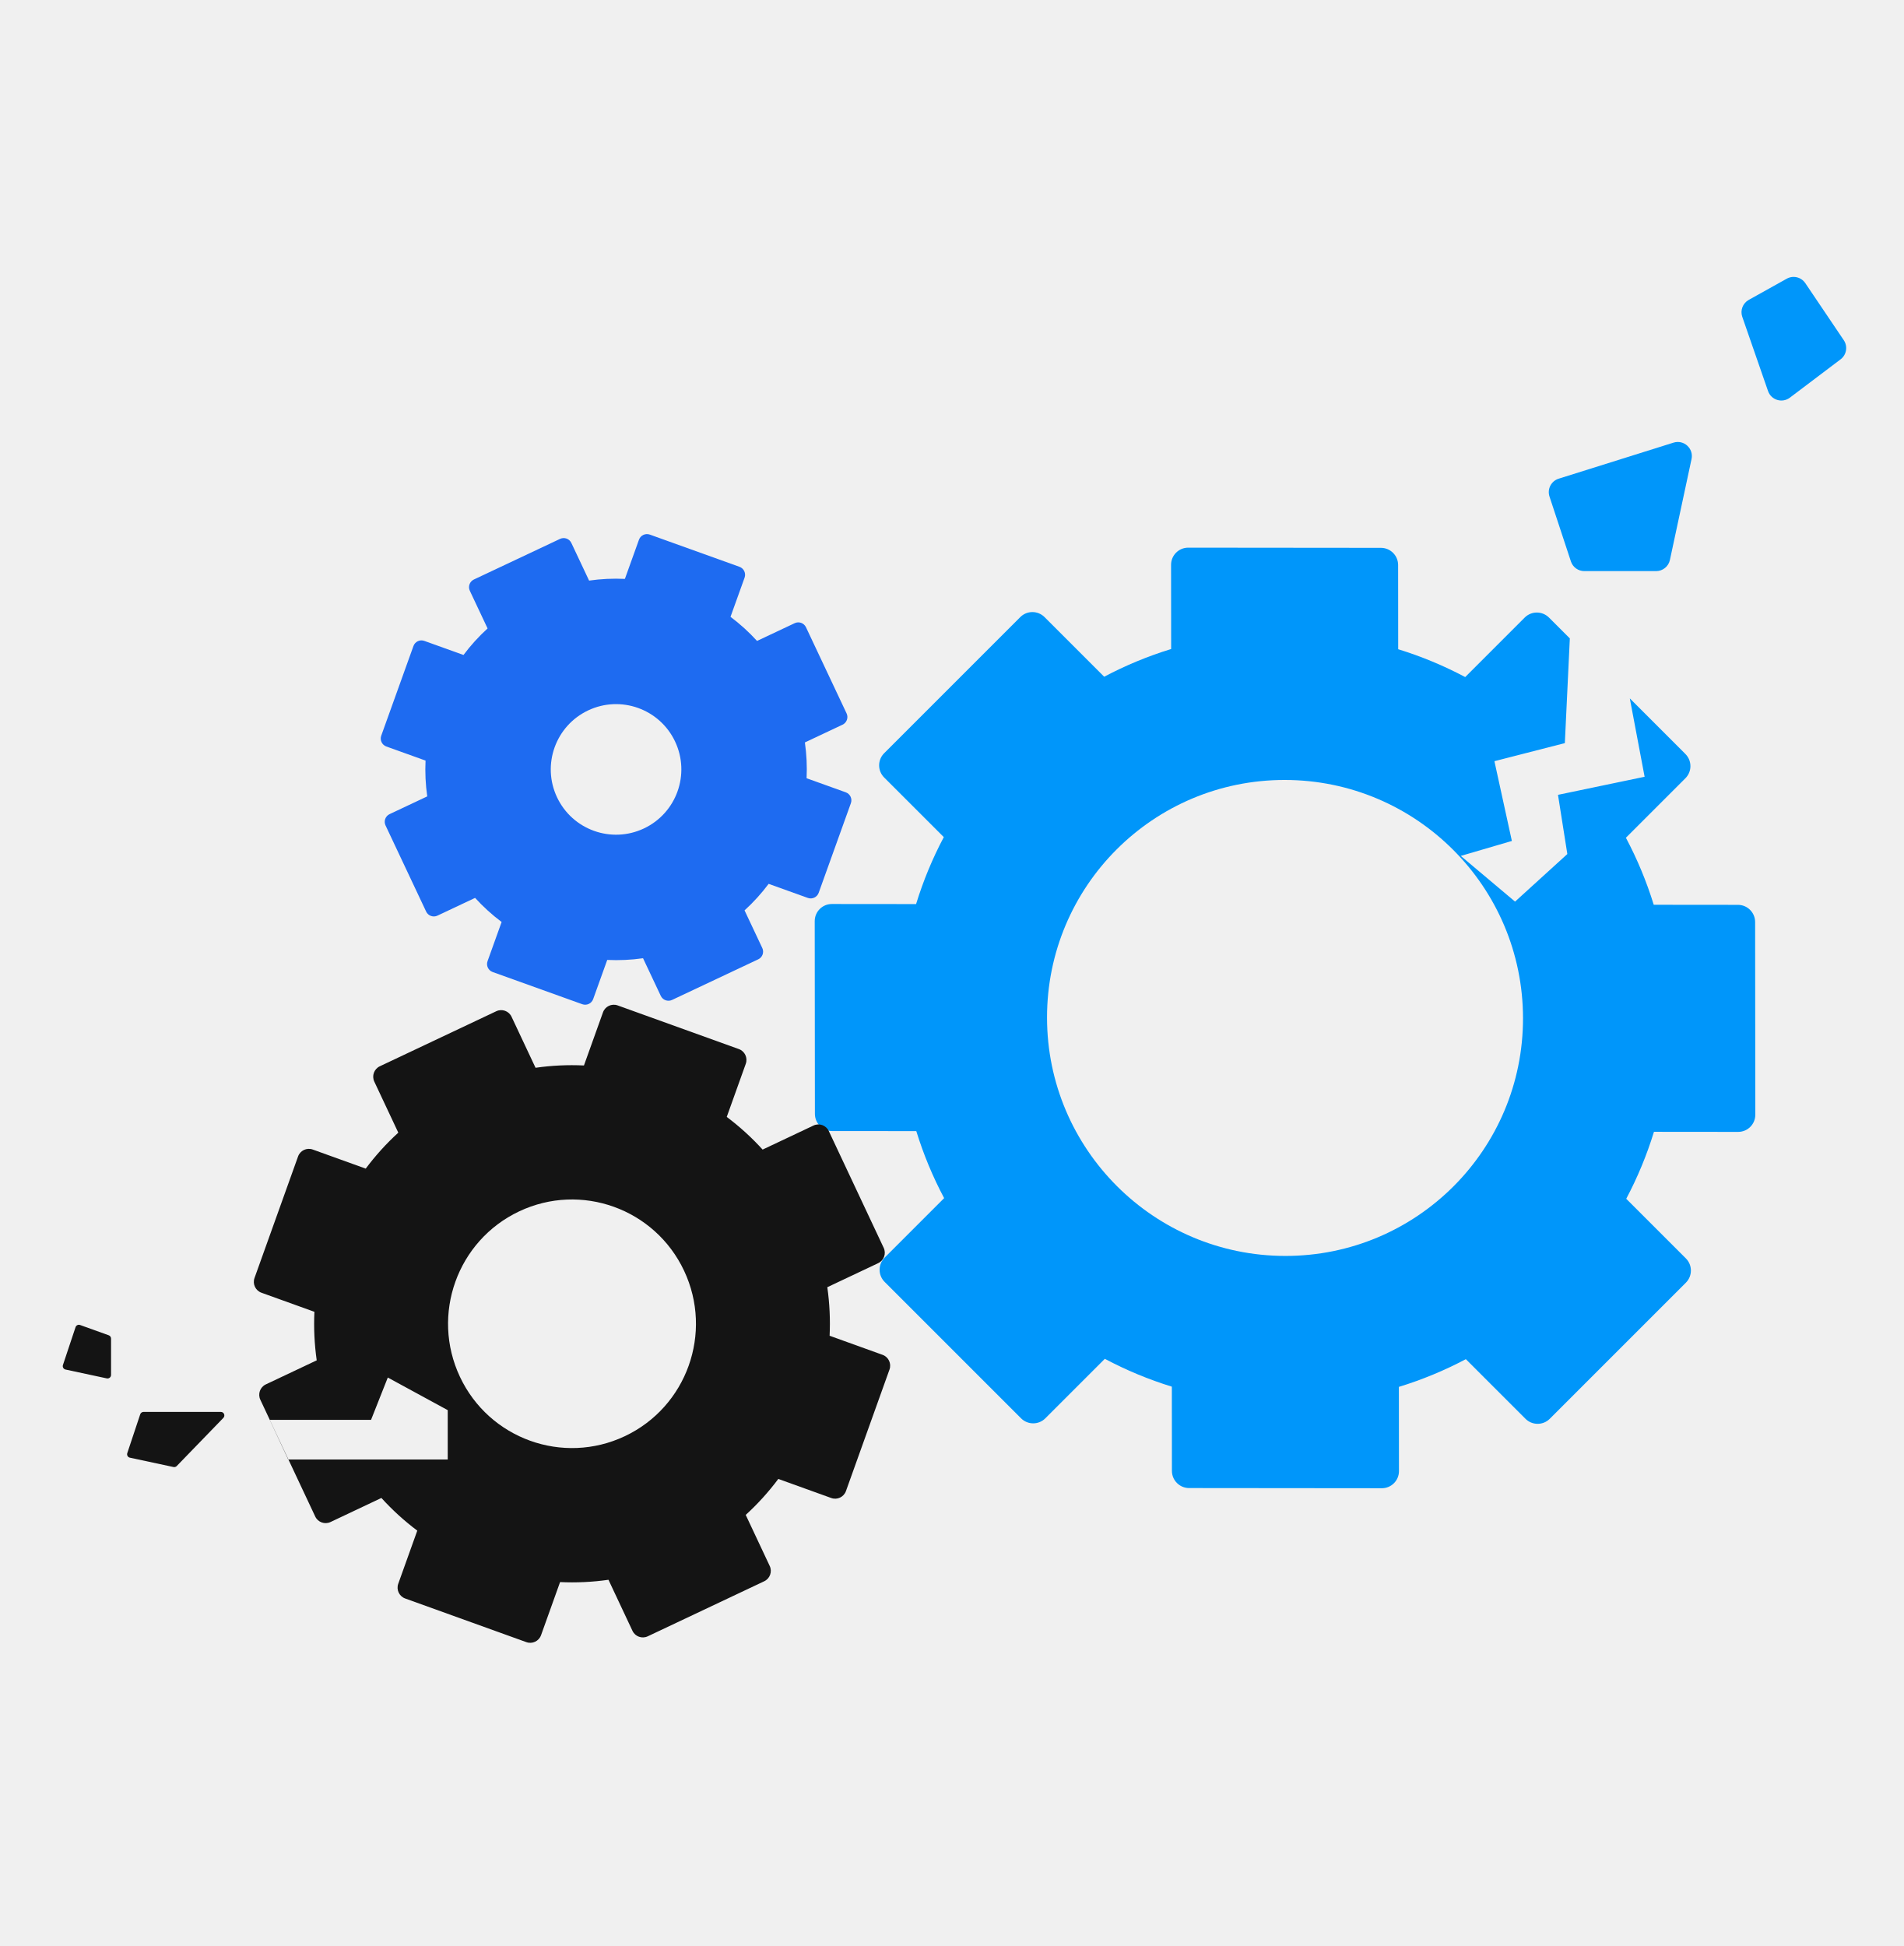
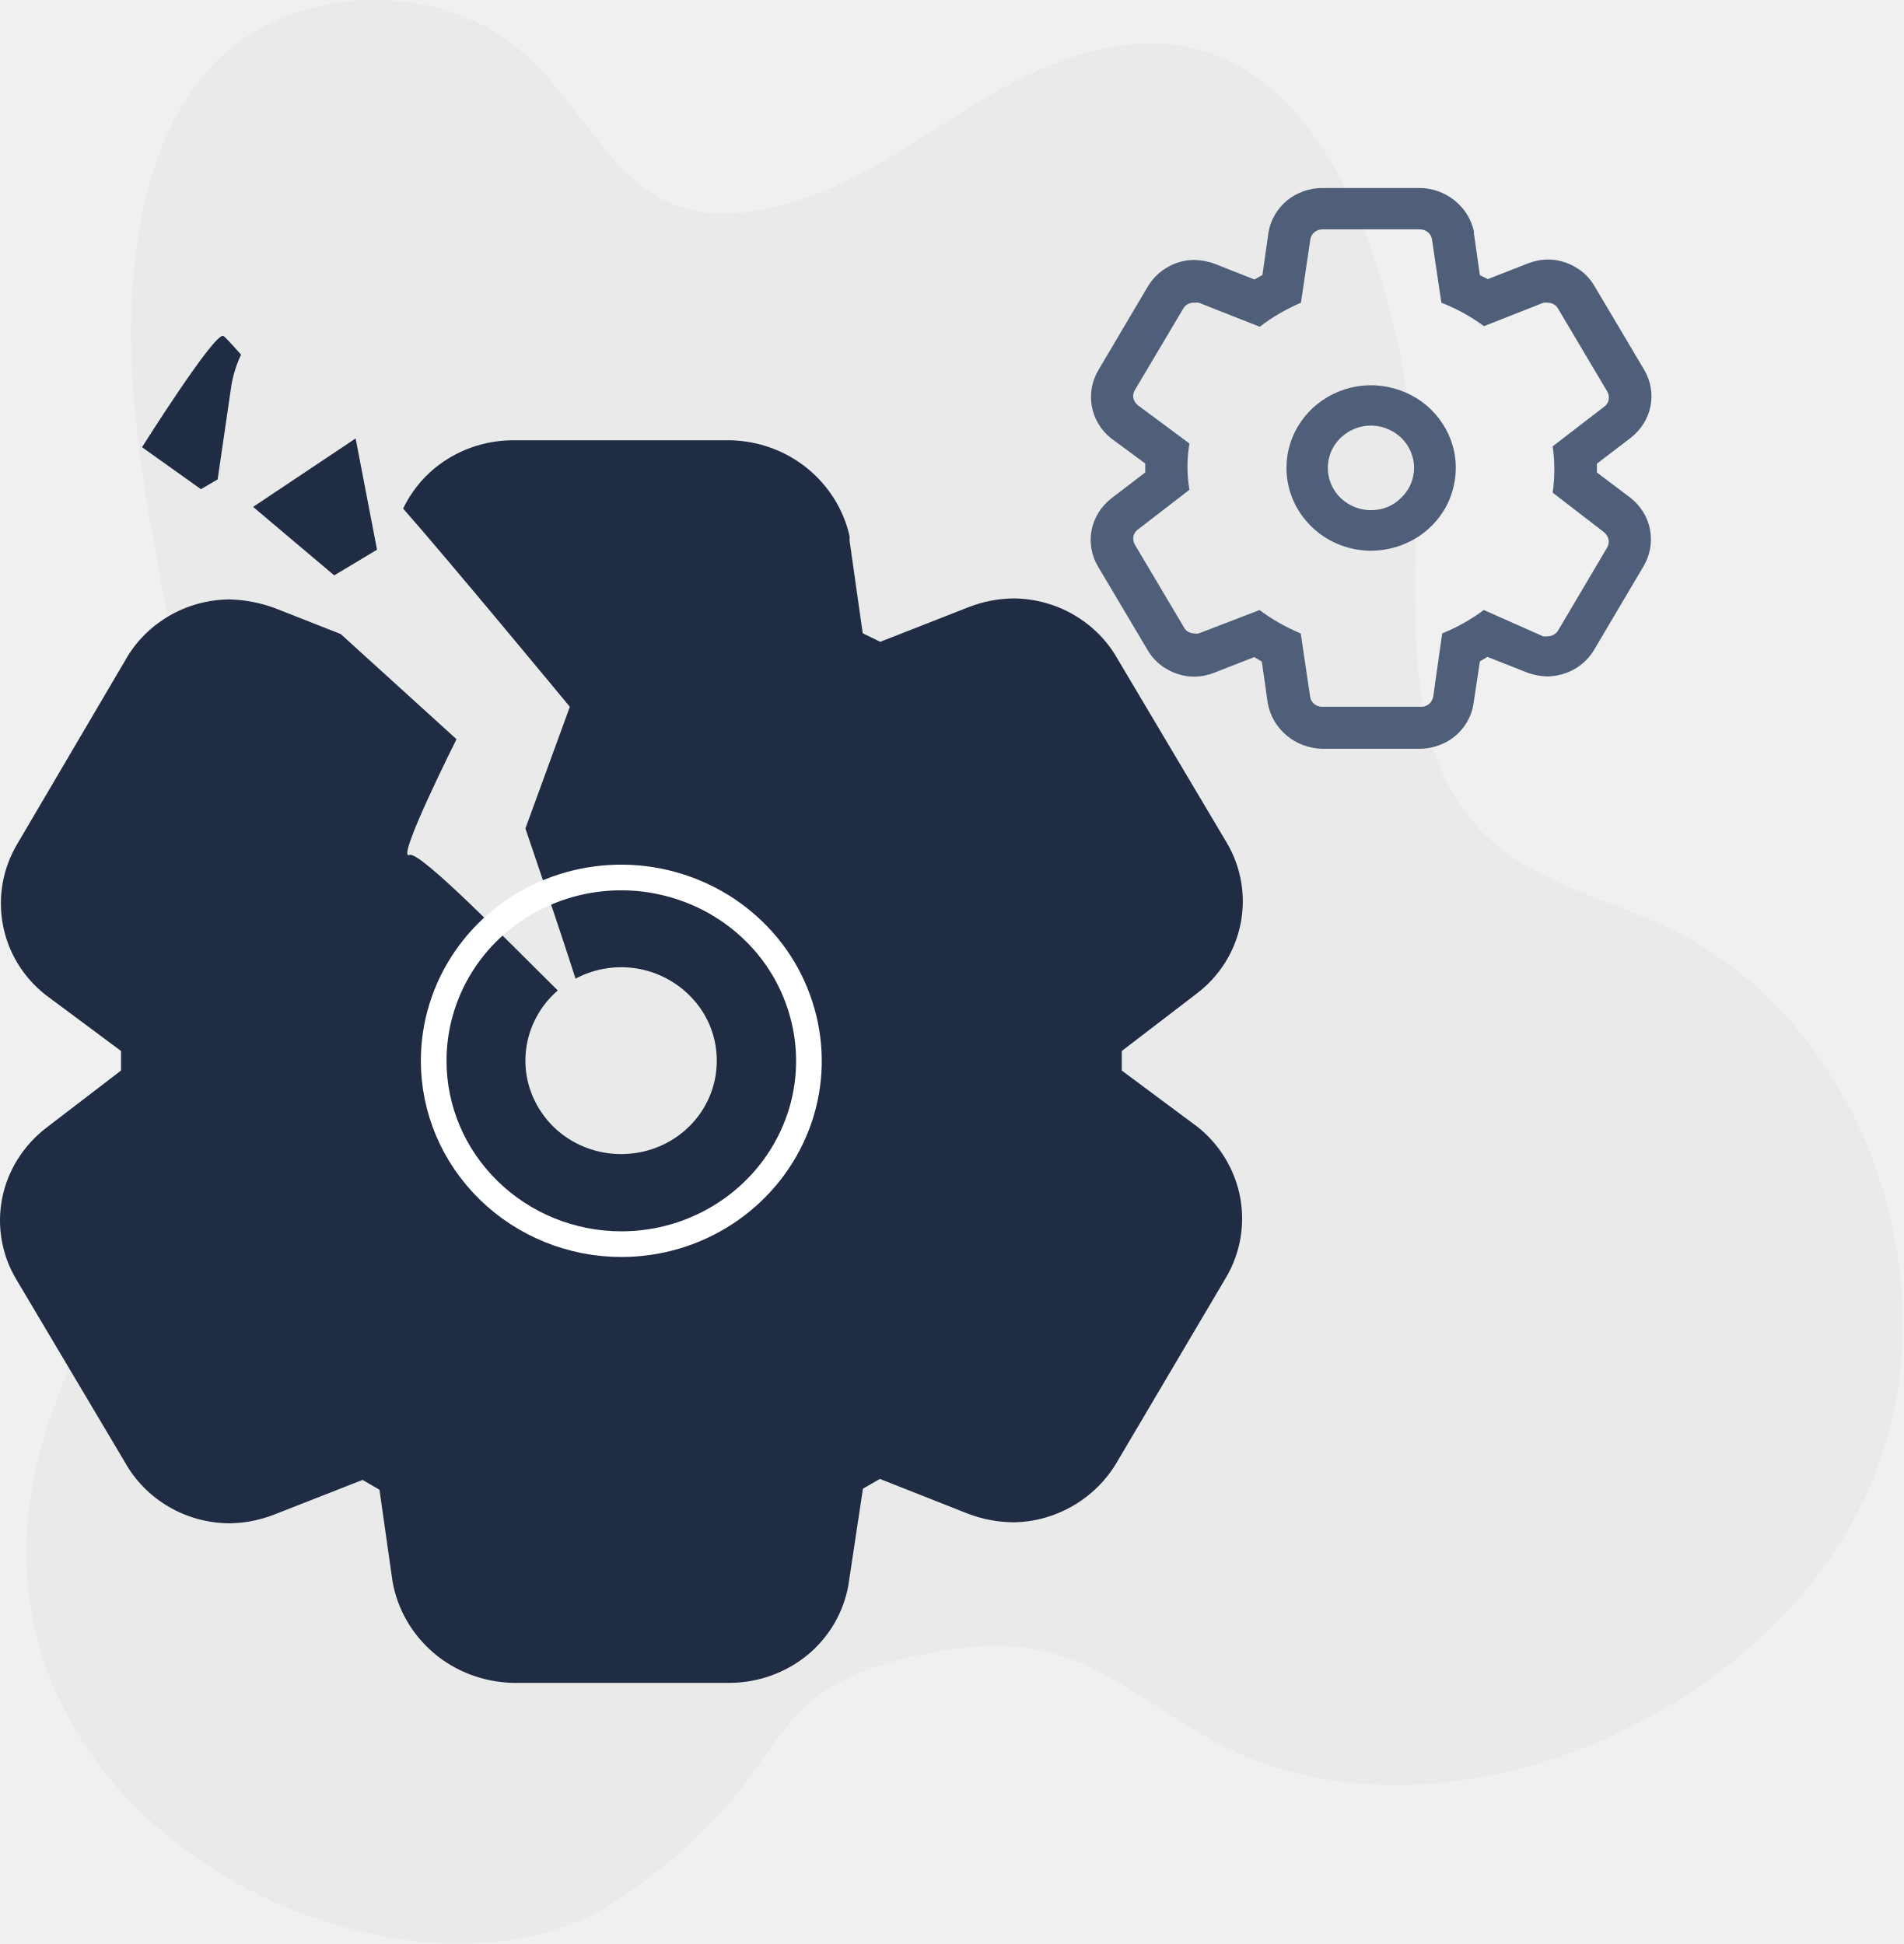
- <svg xmlns="http://www.w3.org/2000/svg" width="1080" height="1104" viewBox="0 0 1080 1104" fill="none">
-   <g clip-path="url(#clip0_196_25494)">
-     <path fill-rule="evenodd" clip-rule="evenodd" d="M241.757 517.155L218.717 468.276C217.584 465.871 218.614 463.003 221.019 461.87L242.38 451.801C241.409 445.021 241.098 438.222 241.416 431.492L219.187 423.506C216.685 422.607 215.386 419.85 216.285 417.349L234.556 366.494C235.455 363.992 238.212 362.693 240.713 363.591L262.942 371.578C266.98 366.185 271.547 361.138 276.611 356.526L266.543 335.167C265.409 332.762 266.44 329.894 268.844 328.761L317.724 305.721C320.128 304.587 322.996 305.618 324.13 308.022L334.198 329.381C340.978 328.41 347.777 328.099 354.507 328.417L362.494 306.187C363.393 303.685 366.15 302.386 368.651 303.285L419.506 321.556C422.008 322.455 423.307 325.211 422.409 327.713L414.422 349.942C419.816 353.981 424.862 358.547 429.474 363.611L450.831 353.544C453.236 352.411 456.104 353.441 457.237 355.846L480.277 404.725C481.411 407.13 480.38 409.998 477.976 411.131L456.62 421.198C457.591 427.979 457.902 434.778 457.584 441.509L479.813 449.496C482.315 450.395 483.614 453.151 482.715 455.653L464.444 506.508C463.545 509.009 460.788 510.309 458.287 509.41L436.058 501.424C432.02 506.818 427.452 511.864 422.388 516.477L432.455 537.835C433.589 540.24 432.558 543.107 430.154 544.241L381.274 567.281C378.87 568.414 376.002 567.384 374.868 564.98L364.801 543.621C358.02 544.592 351.221 544.903 344.49 544.585L336.504 566.813C335.605 569.315 332.849 570.614 330.347 569.715L279.492 551.444C276.99 550.545 275.691 547.788 276.59 545.287L284.576 523.058C279.182 519.02 274.136 514.453 269.523 509.388L248.163 519.457C245.759 520.59 242.891 519.56 241.757 517.155ZM365.288 470.002C383.789 461.281 391.717 439.213 382.997 420.712C374.276 402.211 352.208 394.282 333.707 403.003C315.206 411.724 307.277 433.792 315.998 452.293C324.719 470.794 346.787 478.722 365.288 470.002Z" fill="#1E6BF1" />
-     <path fill-rule="evenodd" clip-rule="evenodd" d="M462.198 522.583L462.301 631.913C462.306 637.291 466.67 641.655 472.048 641.66L519.822 641.704C523.907 654.955 529.214 667.671 535.613 679.72L501.853 713.48C498.054 717.279 498.06 723.445 501.866 727.251L579.246 804.632C583.053 808.438 589.218 808.444 593.018 804.644L626.777 770.886C638.826 777.285 651.543 782.593 664.794 786.678L664.839 834.452C664.844 839.83 669.208 844.194 674.586 844.199L783.916 844.301C789.294 844.306 793.65 839.951 793.644 834.573L793.6 786.799C806.842 782.739 819.548 777.455 831.585 771.079L865.409 804.903C869.215 808.71 875.381 808.715 879.18 804.916L956.416 727.681C960.215 723.881 960.209 717.716 956.403 713.909L922.579 680.086C928.956 668.048 934.24 655.341 938.301 642.097L986.072 642.141C991.45 642.146 995.806 637.791 995.801 632.413L995.698 523.083C995.693 517.705 991.329 513.341 985.951 513.336L938.179 513.291C934.094 500.04 928.786 487.324 922.387 475.275L956.147 441.515C959.946 437.716 959.941 431.55 956.134 427.744L924.602 396.211L933.002 440.674L883.858 450.927L889.162 484.515L859.502 511.499L828.704 485.575L857.695 477.09L847.796 431.835L887.747 421.582L890.576 362.185L878.754 350.363C874.948 346.557 868.782 346.551 864.983 350.35L831.222 384.111C819.173 377.713 806.457 372.406 793.207 368.321L793.163 320.548C793.158 315.17 788.794 310.806 783.416 310.801L674.086 310.699C668.708 310.694 664.352 315.05 664.357 320.428L664.402 368.2C651.159 372.261 638.452 377.545 626.415 383.921L592.592 350.099C588.786 346.292 582.62 346.286 578.821 350.086L501.585 427.321C497.786 431.12 497.792 437.286 501.598 441.092L535.421 474.915C529.046 486.952 523.762 499.657 519.702 512.899L471.927 512.854C466.549 512.849 462.193 517.205 462.198 522.583ZM864.016 577.624C863.946 503.057 803.441 442.552 728.874 442.482C654.307 442.412 593.916 502.804 593.986 577.371C594.055 651.938 654.561 712.443 729.127 712.513C803.694 712.583 864.086 652.191 864.016 577.624Z" fill="#0096FA" />
-     <path d="M891.187 318.507L879.044 281.708C877.645 277.469 879.986 272.906 884.244 271.569L949.406 251.111C955.253 249.275 960.908 254.427 959.624 260.42L947.355 317.676C946.565 321.365 943.305 324 939.533 324H898.784C895.332 324 892.269 321.785 891.187 318.507Z" fill="#0096FA" />
-     <path d="M1003.02 221.845L988.408 179.75C987.135 176.082 988.679 172.03 992.07 170.14L1013.63 158.116C1017.26 156.092 1021.84 157.185 1024.16 160.63L1045.99 193.001C1048.37 196.525 1047.57 201.294 1044.18 203.857L1015.4 225.605C1011.06 228.879 1004.8 226.976 1003.02 221.845Z" fill="#0096FA" />
-     <path fill-rule="evenodd" clip-rule="evenodd" d="M163.628 828L178.835 860.352C180.368 863.612 184.245 865.009 187.496 863.473L216.375 849.822C222.611 856.689 229.435 862.881 236.727 868.356L225.929 898.494C224.714 901.886 226.471 905.623 229.853 906.842L298.612 931.614C301.995 932.832 305.722 931.071 306.937 927.679L317.735 897.542C326.835 897.973 336.027 897.551 345.194 896.235L358.806 925.193C360.338 928.453 364.216 929.85 367.467 928.313L433.555 897.075C436.806 895.538 438.199 891.65 436.667 888.39L423.056 859.434C429.903 853.18 436.078 846.338 441.539 839.025L471.586 849.85C474.969 851.069 478.696 849.307 479.911 845.915L504.615 776.966C505.83 773.574 504.073 769.837 500.691 768.618L470.644 757.793C471.074 748.667 470.653 739.448 469.34 730.253L498.217 716.604C501.468 715.068 502.861 711.179 501.329 707.919L470.177 641.648C468.644 638.388 464.767 636.991 461.516 638.527L432.638 652.177C426.402 645.311 419.579 639.12 412.287 633.645L423.085 603.506C424.3 600.114 422.543 596.377 419.161 595.158L350.402 570.386C347.02 569.168 343.293 570.929 342.077 574.321L331.279 604.46C322.178 604.029 312.985 604.451 303.817 605.768L290.204 576.809C288.672 573.549 284.794 572.152 281.543 573.688L215.455 604.926C212.204 606.463 210.811 610.351 212.343 613.611L225.956 642.572C219.11 648.825 212.935 655.667 207.476 662.979L177.414 652.149C174.031 650.93 170.304 652.692 169.089 656.083L144.385 725.033C143.17 728.425 144.927 732.162 148.309 733.381L178.372 744.212C177.942 753.336 178.363 762.553 179.675 771.745L150.795 785.396C147.544 786.932 146.151 790.821 147.683 794.081L153.051 805.5H153L163.5 828H163.628ZM163.628 828H206H254V800L220 781.5L210.5 805.5H153.051L163.628 828ZM388.099 720.94C371.544 685.72 329.65 670.627 294.527 687.228C259.405 703.83 244.353 745.839 260.909 781.059C277.464 816.279 319.358 831.373 354.48 814.771C389.603 798.17 404.655 756.16 388.099 720.94Z" fill="#141414" />
-     <path d="M81.442 801H125.28C127.046 801 127.945 803.122 126.716 804.391L100.271 831.703C99.792 832.199 99.09 832.412 98.416 832.268L73.685 826.968C72.519 826.718 71.83 825.511 72.207 824.38L79.544 802.368C79.816 801.551 80.581 801 81.442 801Z" fill="#141414" />
-     <path d="M45.426 751.691L61.676 757.525C62.47 757.81 63 758.563 63 759.407V780.026C63 781.299 61.826 782.248 60.581 781.982L37.185 776.968C36.019 776.718 35.33 775.511 35.707 774.38L42.853 752.941C43.208 751.876 44.37 751.312 45.426 751.691Z" fill="#141414" />
+ <svg xmlns="http://www.w3.org/2000/svg" width="934" height="954" viewBox="0 0 934 954" fill="none">
+   <g clip-path="url(#clip0_14045_10969)">
+     <g style="mix-blend-mode:luminosity" opacity="0.16">
+       <path d="M104.68 31.459C83.38 54.059 72.68 84.759 67.88 115.459C46.88 249.459 127.78 387.959 91.18 518.959C74.38 579.059 46.38 634.859 25.38 693.759C-44.22 887.759 195.88 1004.06 302.58 932.659C402.08 866.059 360.08 826.459 466.48 809.459C547.78 796.459 565.78 857.459 646.68 872.559C751.38 892.259 877.98 825.359 918.58 726.859C959.18 628.359 914.28 500.959 818.08 455.059C787.78 440.659 752.88 433.259 728.88 409.959C686.38 368.959 695.58 300.559 694.28 241.459C693.48 199.859 685.88 158.759 671.78 119.659C656.98 78.159 630.58 35.859 587.98 24.259C551.48 14.459 512.98 30.259 480.68 49.659C448.48 69.059 417.28 93.059 380.48 101.359C307.68 118.559 298.88 64.659 257.68 26.859C216.58 -10.841 142.58 -8.441 104.68 31.459Z" fill="#B9CBD3" />
+     </g>
+     <path d="M696.68 112.559C698.08 112.559 699.48 113.059 700.58 113.959C701.68 114.859 702.38 116.159 702.58 117.559L707.18 148.559C714.68 151.459 721.68 155.359 728.08 160.059L757.28 148.559C757.98 148.459 758.68 148.459 759.38 148.559C760.38 148.559 761.48 148.859 762.38 149.359C763.28 149.859 763.98 150.659 764.48 151.559L788.58 192.159C789.28 193.359 789.48 194.759 789.28 196.159C788.98 197.559 788.18 198.759 787.08 199.559L761.78 219.059C762.88 226.559 762.88 234.259 761.78 241.759L787.08 261.259C788.18 262.159 788.88 263.359 789.18 264.759C789.48 266.159 789.18 267.559 788.48 268.759L764.48 309.359C763.98 310.259 763.18 310.959 762.28 311.459C761.38 311.959 760.38 312.259 759.28 312.259C758.58 312.359 757.78 312.359 757.08 312.259L727.98 299.359C721.68 304.059 714.88 307.859 707.58 310.859L703.18 341.859C702.98 343.259 702.18 344.459 701.18 345.459C700.08 346.359 698.68 346.859 697.28 346.859H648.68C647.28 346.859 645.88 346.359 644.78 345.459C643.68 344.559 642.98 343.259 642.78 341.859L638.18 310.859C630.98 307.859 624.18 304.059 617.98 299.359L588.08 310.859C587.38 310.959 586.68 310.959 585.98 310.859C584.98 310.859 583.88 310.559 582.98 310.059C582.08 309.559 581.38 308.759 580.88 307.859L556.78 267.259C556.08 266.059 555.88 264.659 556.08 263.259C556.38 261.859 557.18 260.659 558.28 259.859L583.58 240.359C582.28 232.859 582.28 225.159 583.58 217.659L558.28 198.859C557.18 197.959 556.38 196.759 556.08 195.459C555.78 194.059 556.08 192.659 556.78 191.459L580.88 150.859C581.48 150.059 582.28 149.459 583.18 149.059C584.08 148.659 585.08 148.459 586.08 148.559C586.78 148.459 587.48 148.459 588.18 148.559L618.08 160.359C624.28 155.559 631.08 151.659 638.28 148.559L642.88 117.559C643.08 116.159 643.78 114.859 644.88 113.959C645.98 113.059 647.38 112.559 648.78 112.559H696.68ZM672.68 270.259C680.88 270.259 688.88 267.859 695.78 263.459C702.58 258.959 707.98 252.659 711.08 245.259C714.18 237.859 715.08 229.659 713.48 221.759C711.88 213.859 707.88 206.659 702.08 200.959C696.28 195.259 688.88 191.459 680.78 189.859C672.68 188.259 664.38 189.059 656.78 192.159C649.18 195.259 642.68 200.459 638.18 207.059C633.58 213.759 631.18 221.559 631.18 229.659C631.18 240.459 635.58 250.759 643.38 258.359C651.08 265.959 661.68 270.259 672.68 270.259ZM696.68 92.259H648.78C642.48 92.259 636.28 94.459 631.48 98.359C626.68 102.359 623.38 107.859 622.38 113.959L619.38 134.959L615.48 137.159L595.98 129.459C592.78 128.259 589.38 127.659 585.98 127.559C581.28 127.559 576.58 128.859 572.58 131.259C568.48 133.659 565.18 137.059 562.88 141.059L538.88 181.659C535.68 187.059 534.58 193.359 535.68 199.459C536.78 205.559 540.18 211.159 545.08 215.059L561.88 227.459C561.88 228.159 561.88 229.659 561.88 229.659C561.88 229.659 561.88 231.159 561.88 231.859L545.28 244.559C540.28 248.459 536.78 253.959 535.58 260.059C534.38 266.159 535.48 272.559 538.68 277.959L562.78 318.559C565.08 322.659 568.38 326.059 572.48 328.359C576.58 330.759 581.18 332.059 585.88 332.059C589.28 332.059 592.58 331.359 595.68 330.159L615.38 322.459L619.08 324.659L621.98 344.959C623.08 351.159 626.28 356.759 631.18 360.859C635.98 364.959 642.18 367.259 648.58 367.459H696.48C702.78 367.459 708.98 365.259 713.78 361.359C718.58 357.359 721.88 351.859 722.88 345.759L726.08 324.559L729.78 322.359L749.28 330.059C752.48 331.259 755.88 331.859 759.28 331.959C763.98 331.859 768.68 330.559 772.68 328.259C776.78 325.859 780.08 322.459 782.38 318.459L806.38 277.859C809.58 272.459 810.68 266.159 809.58 260.059C808.48 253.959 805.08 248.359 800.18 244.459L783.48 231.859V227.559L800.08 214.859C805.08 210.959 808.58 205.459 809.78 199.359C810.98 193.259 809.88 186.859 806.68 181.459L782.58 140.859C780.28 136.759 776.98 133.359 772.88 131.059C768.78 128.659 764.18 127.359 759.48 127.359C756.08 127.359 752.78 128.059 749.68 129.259L729.98 136.959L726.08 135.059L723.18 114.759C723.08 114.359 723.08 114.059 723.18 113.659C721.88 107.659 718.58 102.359 713.78 98.459C708.98 94.559 702.98 92.359 696.78 92.259H696.68ZM672.68 250.359C668.48 250.359 664.38 249.159 660.88 246.859C657.38 244.559 654.68 241.359 653.08 237.559C651.48 233.759 651.08 229.659 651.88 225.559C652.68 221.559 654.68 217.859 657.68 214.959C660.68 212.059 664.38 210.059 668.48 209.259C672.58 208.459 676.88 208.859 680.68 210.459C684.58 212.059 687.88 214.659 690.18 218.059C692.48 221.459 693.78 225.459 693.78 229.559C693.78 235.059 691.58 240.359 687.58 244.159C683.68 248.259 678.28 250.359 672.68 250.359Z" fill="#505F79" />
+     <path d="M587.48 552.96L550.38 525.36V515.76L587.18 487.56C598.38 479.06 605.98 466.86 608.68 453.26C611.38 439.66 608.98 425.56 601.88 413.56L548.48 323.66C543.48 314.66 536.08 307.16 527.08 301.86C518.08 296.56 507.78 293.76 497.28 293.66C489.78 293.76 482.48 295.16 475.48 297.86L431.88 314.96L423.28 310.76L416.88 265.76C416.78 264.96 416.78 264.16 416.88 263.36C413.98 250.16 406.58 238.36 395.98 229.76C385.38 221.16 372.08 216.36 358.28 216.06H357.98H251.78C237.78 216.06 224.18 220.86 213.38 229.66C206.68 235.16 201.48 241.96 197.78 249.56C220.58 275.46 279.58 346.86 279.58 346.86L257.78 406.56C257.78 406.56 273.78 453.46 282.38 480.26C286.48 478.06 290.98 476.46 295.58 475.56C304.68 473.76 314.08 474.66 322.68 478.16C331.28 481.66 338.58 487.56 343.78 495.06C348.98 502.56 351.68 511.46 351.68 520.56C351.68 532.76 346.78 544.36 337.98 552.96C329.18 561.56 317.28 566.36 304.78 566.36C295.48 566.36 286.38 563.66 278.68 558.66C270.98 553.66 264.98 546.46 261.38 538.06C257.78 529.66 256.88 520.46 258.68 511.56C260.48 502.66 264.98 494.46 271.48 488.06C272.18 487.36 272.98 486.66 273.68 486.06C250.48 463.26 205.98 417.36 200.88 419.56C193.88 422.66 223.98 362.76 223.98 362.76L167.18 311.16L134.68 298.36C127.58 295.76 120.18 294.36 112.58 294.16C102.08 294.26 91.78 297.06 82.78 302.36C73.78 307.66 66.38 315.16 61.38 324.16L8.48 414.16C1.38 426.06 -1.12 440.06 1.38 453.66C3.88 467.26 11.28 479.46 22.28 488.16L59.38 515.76C59.38 517.26 59.38 520.56 59.38 520.56C59.38 520.56 59.38 523.86 59.38 525.36L22.58 553.56C11.48 562.16 3.78 574.36 1.08 587.96C-1.62 601.56 0.78 615.66 7.88 627.66L61.28 717.56C66.28 726.56 73.68 734.06 82.68 739.36C91.68 744.66 101.98 747.46 112.48 747.56C119.98 747.46 127.28 746.06 134.28 743.36L177.88 726.26L186.18 731.06L192.58 776.06C194.98 789.76 202.18 802.16 212.88 811.26C223.58 820.359 237.28 825.46 251.48 825.86H357.68C371.68 825.86 385.28 821.06 396.08 812.26C406.78 803.46 413.98 791.16 416.28 777.66L423.38 730.56L431.68 725.76L474.98 742.86C482.08 745.56 489.48 746.96 497.08 747.06C507.58 746.96 517.78 744.06 526.78 738.76C535.78 733.46 543.18 725.96 548.28 717.06L601.38 627.16C608.48 615.26 610.98 601.26 608.48 587.66C605.88 573.96 598.48 561.66 587.48 552.96Z" fill="#202C44" />
+     <path d="M106.78 235.26L113.58 188.76C114.48 183.66 116.08 178.66 118.28 174.06C113.48 168.66 110.28 165.16 109.58 164.86C105.38 162.76 69.68 219.46 69.68 219.46L98.58 240.06L106.78 235.26Z" fill="#202C44" />
+     <path d="M304.88 610.56C323.08 610.56 340.88 605.26 355.98 595.36C371.08 585.46 382.88 571.46 389.88 554.96C396.88 538.56 398.68 520.46 395.08 502.96C391.48 485.56 382.78 469.46 369.88 456.96C356.98 444.36 340.58 435.86 322.78 432.36C304.98 428.86 286.38 430.66 269.58 437.46C252.78 444.26 238.38 455.76 228.28 470.56C218.18 485.36 212.78 502.76 212.78 520.56C212.78 544.46 222.48 567.26 239.78 584.16C257.08 601.06 280.48 610.56 304.88 610.56Z" stroke="white" stroke-width="12.59" stroke-miterlimit="10" />
+     <path d="M124.18 248.759L174.48 215.159L184.98 269.759L163.98 282.359L124.18 248.759Z" fill="#202C44" />
  </g>
  <defs>
-     <clipPath id="clip0_196_25494">
-       <rect width="1080" height="1103.51" fill="white" />
+     <clipPath id="clip0_14045_10969">
+       <rect width="933.533" height="953.858" fill="white" />
    </clipPath>
  </defs>
</svg>
